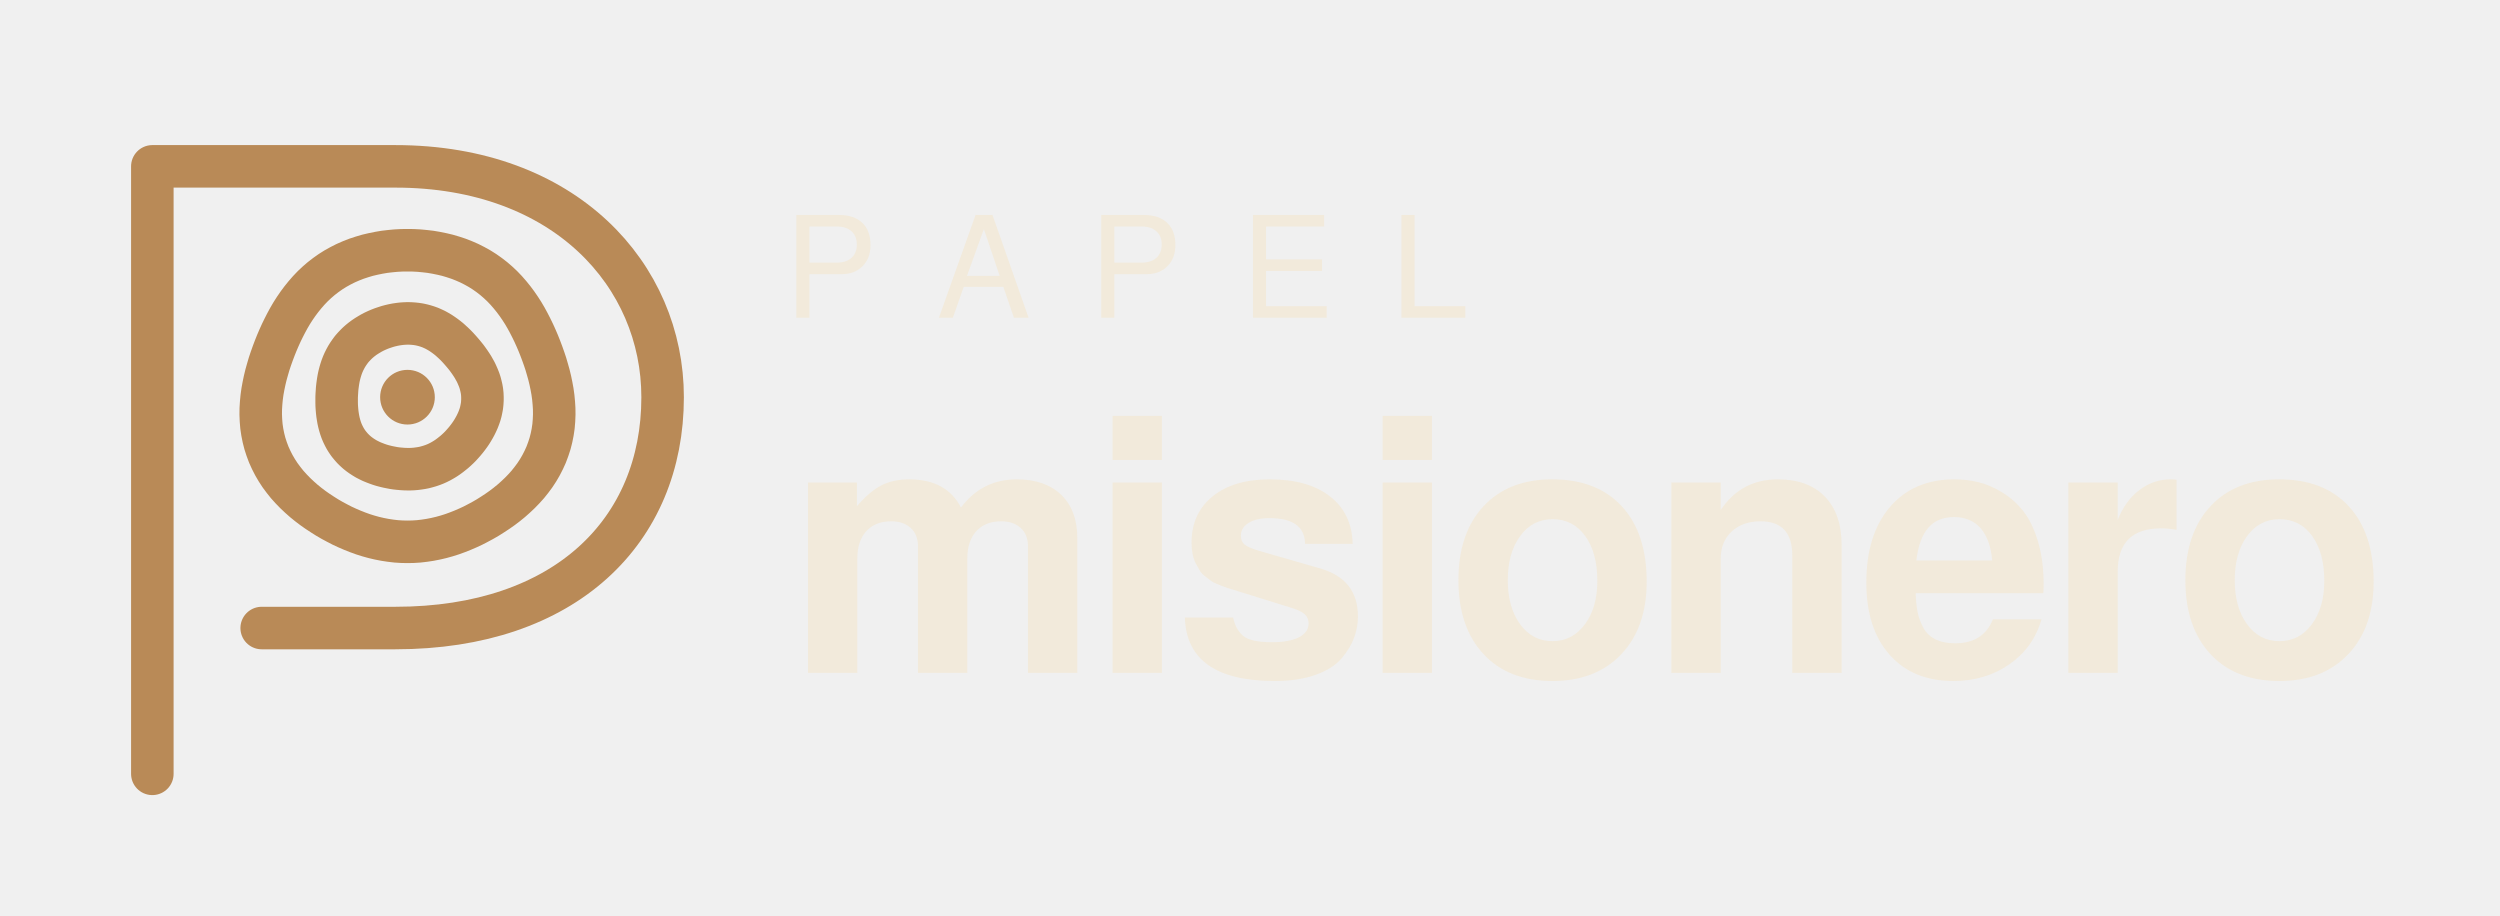
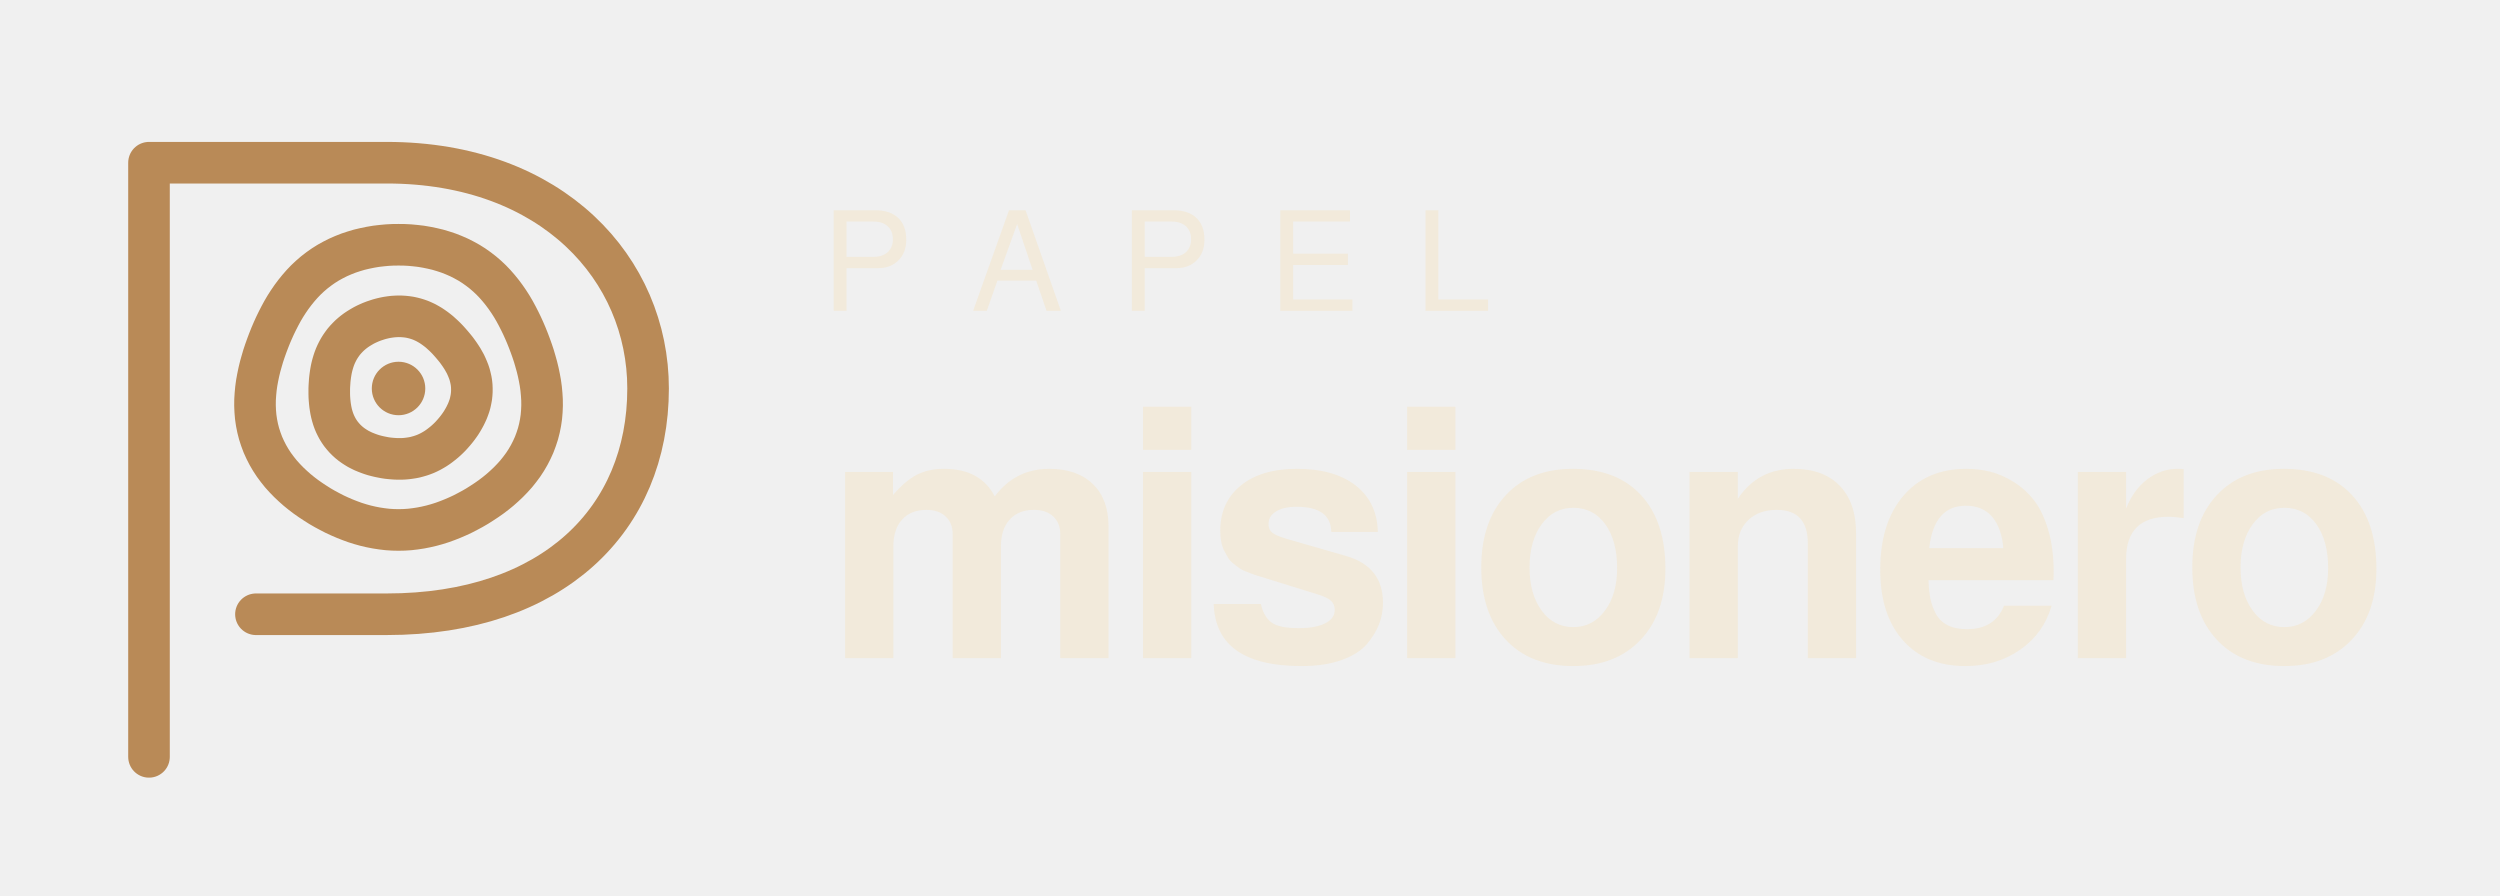
- <svg xmlns="http://www.w3.org/2000/svg" viewBox="0 0 535 196" width="535" height="196">
+ <svg xmlns="http://www.w3.org/2000/svg" viewBox="0 0 547 196" width="547" height="196">
  <g transform="translate(4 20) scale(1.3)">
    <mask id="iN3B98A57" maskUnits="userSpaceOnUse" x="0" y="0" width="120" height="120">
      <g fill="#fff" stroke="#fff">
        <path d="M22 112 V12 H62 C90 12 106 30 106 50 C106 72 90 88 62 88 H40" fill="none" stroke-width="7" stroke-linecap="round" stroke-linejoin="round" />
        <path d="M88.00 50.00 L88.09 50.95 L88.15 51.90 L88.16 52.86 L88.12 53.82 L88.04 54.78 L87.90 55.74 L87.71 56.69 L87.47 57.63 L87.17 58.55 L86.83 59.46 L86.43 60.34 L85.99 61.20 L85.50 62.04 L84.97 62.85 L84.39 63.63 L83.79 64.38 L83.15 65.09 L82.48 65.78 L81.78 66.44 L81.07 67.07 L80.33 67.67 L79.58 68.24 L78.81 68.78 L78.02 69.30 L77.23 69.80 L76.42 70.27 L75.60 70.71 L74.77 71.14 L73.93 71.53 L73.07 71.90 L72.21 72.24 L71.33 72.56 L70.44 72.84 L69.54 73.09 L68.64 73.30 L67.72 73.48 L66.80 73.62 L65.87 73.73 L64.93 73.79 L64.00 73.81 L63.07 73.79 L62.13 73.73 L61.20 73.62 L60.28 73.48 L59.36 73.30 L58.46 73.09 L57.56 72.84 L56.67 72.56 L55.79 72.24 L54.93 71.90 L54.07 71.53 L53.23 71.14 L52.40 70.71 L51.58 70.27 L50.77 69.80 L49.98 69.30 L49.19 68.78 L48.42 68.24 L47.67 67.67 L46.93 67.07 L46.22 66.44 L45.52 65.78 L44.85 65.09 L44.21 64.38 L43.61 63.63 L43.03 62.85 L42.50 62.04 L42.01 61.20 L41.57 60.34 L41.17 59.46 L40.83 58.55 L40.53 57.63 L40.29 56.69 L40.10 55.74 L39.96 54.78 L39.88 53.82 L39.84 52.86 L39.85 51.90 L39.91 50.95 L40.00 50.00 L40.13 49.06 L40.30 48.13 L40.49 47.22 L40.71 46.31 L40.96 45.42 L41.22 44.53 L41.51 43.66 L41.82 42.79 L42.14 41.94 L42.48 41.09 L42.84 40.25 L43.22 39.41 L43.62 38.59 L44.04 37.77 L44.48 36.96 L44.95 36.16 L45.45 35.38 L45.98 34.61 L46.54 33.86 L47.13 33.13 L47.75 32.42 L48.40 31.74 L49.09 31.09 L49.81 30.47 L50.56 29.89 L51.34 29.34 L52.15 28.83 L52.98 28.37 L53.83 27.94 L54.70 27.56 L55.59 27.21 L56.50 26.91 L57.41 26.64 L58.34 26.42 L59.27 26.23 L60.21 26.07 L61.15 25.96 L62.10 25.87 L63.05 25.82 L64.00 25.81 L64.95 25.82 L65.90 25.87 L66.85 25.96 L67.79 26.07 L68.73 26.23 L69.66 26.42 L70.59 26.64 L71.50 26.91 L72.41 27.21 L73.30 27.56 L74.17 27.94 L75.02 28.37 L75.85 28.83 L76.66 29.34 L77.44 29.89 L78.19 30.47 L78.91 31.09 L79.60 31.74 L80.25 32.42 L80.87 33.13 L81.46 33.86 L82.02 34.61 L82.55 35.38 L83.05 36.16 L83.52 36.96 L83.96 37.77 L84.38 38.59 L84.78 39.41 L85.16 40.25 L85.52 41.09 L85.86 41.94 L86.18 42.79 L86.49 43.66 L86.78 44.53 L87.04 45.42 L87.29 46.31 L87.51 47.22 L87.70 48.13 L87.87 49.06 Z" fill="none" stroke-width="7" stroke-linecap="round" stroke-linejoin="round" />
        <path d="M76.34 50.00 L76.34 50.48 L76.31 50.97 L76.26 51.45 L76.17 51.93 L76.07 52.40 L75.94 52.87 L75.78 53.32 L75.61 53.77 L75.41 54.21 L75.20 54.64 L74.97 55.06 L74.73 55.47 L74.48 55.87 L74.21 56.26 L73.93 56.64 L73.64 57.01 L73.34 57.37 L73.03 57.72 L72.72 58.06 L72.39 58.39 L72.05 58.71 L71.70 59.02 L71.34 59.31 L70.97 59.60 L70.60 59.87 L70.21 60.13 L69.81 60.37 L69.40 60.60 L68.98 60.81 L68.56 61.00 L68.12 61.17 L67.68 61.32 L67.23 61.45 L66.78 61.57 L66.32 61.66 L65.86 61.73 L65.40 61.79 L64.93 61.83 L64.47 61.85 L64.00 61.85 L63.53 61.84 L63.07 61.81 L62.61 61.77 L62.14 61.72 L61.68 61.65 L61.22 61.56 L60.77 61.47 L60.31 61.36 L59.85 61.24 L59.40 61.10 L58.95 60.94 L58.51 60.77 L58.07 60.59 L57.64 60.38 L57.21 60.16 L56.80 59.91 L56.40 59.65 L56.00 59.36 L55.63 59.06 L55.27 58.73 L54.93 58.39 L54.61 58.02 L54.30 57.64 L54.03 57.25 L53.77 56.84 L53.54 56.41 L53.33 55.98 L53.14 55.53 L52.98 55.08 L52.84 54.62 L52.72 54.16 L52.62 53.70 L52.54 53.23 L52.47 52.77 L52.42 52.30 L52.38 51.84 L52.35 51.38 L52.34 50.92 L52.34 50.46 L52.34 50.00 L52.36 49.54 L52.39 49.09 L52.42 48.63 L52.47 48.17 L52.53 47.72 L52.60 47.26 L52.68 46.81 L52.78 46.36 L52.90 45.90 L53.03 45.46 L53.18 45.01 L53.35 44.57 L53.54 44.14 L53.75 43.72 L53.98 43.30 L54.23 42.90 L54.50 42.51 L54.78 42.13 L55.09 41.77 L55.42 41.42 L55.76 41.08 L56.11 40.77 L56.48 40.47 L56.87 40.18 L57.26 39.92 L57.67 39.67 L58.08 39.43 L58.50 39.21 L58.93 39.01 L59.37 38.82 L59.81 38.65 L60.26 38.50 L60.72 38.35 L61.17 38.23 L61.64 38.12 L62.10 38.03 L62.57 37.96 L63.05 37.90 L63.52 37.87 L64.00 37.85 L64.48 37.86 L64.95 37.89 L65.43 37.94 L65.90 38.01 L66.37 38.11 L66.83 38.23 L67.28 38.37 L67.73 38.53 L68.16 38.72 L68.59 38.92 L69.00 39.15 L69.41 39.39 L69.80 39.65 L70.18 39.92 L70.55 40.20 L70.91 40.49 L71.25 40.80 L71.59 41.11 L71.92 41.43 L72.24 41.76 L72.55 42.10 L72.85 42.44 L73.15 42.79 L73.44 43.14 L73.73 43.50 L74.00 43.87 L74.27 44.25 L74.53 44.64 L74.78 45.03 L75.01 45.44 L75.24 45.85 L75.44 46.28 L75.63 46.72 L75.81 47.17 L75.96 47.62 L76.08 48.09 L76.19 48.56 L76.27 49.03 L76.32 49.52 Z" fill="none" stroke-width="7" stroke-linecap="round" stroke-linejoin="round" />
        <circle cx="64" cy="50" r="4" />
      </g>
      <g fill="#000" stroke="#000" />
    </mask>
    <rect width="120" height="120" fill="#B98A57" mask="url(#iN3B98A57)" />
  </g>
-   <path d="M186.288 46.458Q186.288 49.265 184.583 50.97Q182.878 52.675 180.132 52.675H173.221V62.0H170.414V40.0H179.498Q182.757 40.0 184.523 41.675Q186.288 43.35 186.288 46.458ZM173.221 50.2H179.075Q181.097 50.2 182.229 49.174Q183.361 48.148 183.361 46.337Q183.361 44.527 182.229 43.501Q181.097 42.475 179.075 42.475H173.221Z M214.716 55.391H206.236L203.912 62.0H200.925L208.771 40.0H212.392L220.118 62.0H216.979ZM213.931 53.037 210.551 43.018 206.93 53.037Z M251.534 46.458Q251.534 49.265 249.829 50.97Q248.123 52.675 245.377 52.675H238.466V62.0H235.66V40.0H244.743Q248.003 40.0 249.768 41.675Q251.534 43.35 251.534 46.458ZM238.466 50.2H244.321Q246.343 50.2 247.475 49.174Q248.606 48.148 248.606 46.337Q248.606 44.527 247.475 43.501Q246.343 42.475 244.321 42.475H238.466Z M270.938 51.981V59.525H283.915V62.0H268.132V40.0H283.372V42.475H270.938V49.506H282.919V51.981Z M302.716 40.0V59.525H313.58V62.0H299.909V40.0Z M172.904 97.259H183.391V102.314Q186.032 99.221 188.559 97.901Q191.086 96.58 194.557 96.58Q202.554 96.58 205.647 102.616Q210.174 96.58 217.568 96.58Q223.679 96.58 227.112 99.9Q230.545 103.219 230.545 109.18V138.0H219.982V110.84Q219.982 108.425 218.436 106.992Q216.889 105.558 214.248 105.558Q210.853 105.558 208.929 107.671Q207.005 109.783 207.005 113.556V138.0H196.443V110.84Q196.443 108.425 194.896 106.992Q193.35 105.558 190.709 105.558Q187.314 105.558 185.39 107.671Q183.466 109.783 183.466 113.556V138.0H172.904Z M248.652 97.259V138.0H238.089V97.259ZM248.652 83.0V92.431H238.089V83.0Z M263.892 126.155Q264.42 128.72 266.042 130.078Q267.664 131.436 272.191 131.436Q275.888 131.436 277.962 130.38Q280.037 129.324 280.037 127.438Q280.037 126.23 279.245 125.476Q278.453 124.722 276.491 124.118L263.892 120.195Q263.816 120.195 262.986 119.931Q262.156 119.667 261.817 119.516Q261.477 119.365 260.572 119.025Q259.667 118.686 259.176 118.309Q258.686 117.931 257.931 117.366Q257.177 116.8 256.762 116.121Q256.347 115.442 255.894 114.574Q255.442 113.706 255.215 112.575Q254.989 111.443 254.989 110.16Q254.989 103.898 259.478 100.239Q263.967 96.58 271.738 96.58Q279.962 96.58 284.639 100.239Q289.317 103.898 289.468 110.387H279.283Q279.207 104.879 271.663 104.879Q268.871 104.879 267.211 105.898Q265.551 106.916 265.551 108.652Q265.551 109.859 266.306 110.5Q267.06 111.141 269.248 111.82L282.602 115.668Q290.599 118.007 290.599 125.929Q290.599 128.267 289.77 130.493Q288.94 132.719 287.091 134.907Q285.243 137.095 281.546 138.415Q277.849 139.735 272.794 139.735Q254.008 139.735 253.556 126.155Z M306.443 97.259V138.0H295.881V97.259ZM306.443 83.0V92.431H295.881V83.0Z M332.17 96.58Q341.752 96.58 347.071 102.352Q352.39 108.123 352.39 118.46Q352.39 128.267 346.957 134.001Q341.525 139.735 332.246 139.735Q322.815 139.735 317.458 133.964Q312.102 128.192 312.102 118.158Q312.102 108.123 317.458 102.352Q322.815 96.58 332.17 96.58ZM332.246 105.106Q327.945 105.106 325.305 108.727Q322.664 112.348 322.664 118.158Q322.664 123.967 325.305 127.588Q327.945 131.21 332.246 131.21Q336.471 131.21 339.149 127.626Q341.827 124.043 341.827 118.309Q341.827 112.273 339.224 108.689Q336.621 105.106 332.246 105.106Z M357.671 97.259H368.233V103.144Q372.609 96.58 380.455 96.58Q386.944 96.58 390.527 100.277Q394.111 103.974 394.111 110.689V138.0H383.549V112.877Q383.549 105.558 376.759 105.558Q372.911 105.558 370.572 107.746Q368.233 109.934 368.233 113.556V138.0H357.671Z M418.254 96.58Q420.894 96.58 423.384 97.184Q425.874 97.787 428.477 99.372Q431.08 100.956 433.003 103.408Q434.927 105.86 436.134 109.896Q437.342 113.933 437.342 119.139Q437.342 120.044 437.266 120.949H409.955Q410.03 123.288 410.37 124.986Q410.709 126.683 411.577 128.305Q412.444 129.927 414.142 130.795Q415.84 131.663 418.405 131.663Q424.44 131.663 426.477 126.532H436.889Q435.154 132.568 430.023 136.152Q424.893 139.735 418.027 139.735Q409.351 139.735 404.372 134.115Q399.392 128.494 399.392 118.686Q399.392 108.425 404.447 102.503Q409.502 96.58 418.254 96.58ZM426.326 113.933Q425.949 109.481 423.874 107.067Q421.8 104.653 418.103 104.653Q411.162 104.653 410.106 113.933Z M442.623 97.259H453.185V105.257Q454.845 101.107 457.863 98.844Q460.881 96.58 464.502 96.58Q465.181 96.58 465.785 96.656V107.369Q463.898 107.067 462.465 107.067Q453.185 107.067 453.185 116.347V138.0H442.623Z M487.739 96.58Q497.321 96.58 502.64 102.352Q507.959 108.123 507.959 118.46Q507.959 128.267 502.527 134.001Q497.095 139.735 487.815 139.735Q478.384 139.735 473.027 133.964Q467.671 128.192 467.671 118.158Q467.671 108.123 473.027 102.352Q478.384 96.58 487.739 96.58ZM487.815 105.106Q483.514 105.106 480.874 108.727Q478.233 112.348 478.233 118.158Q478.233 123.967 480.874 127.588Q483.514 131.21 487.815 131.21Q492.04 131.21 494.718 127.626Q497.396 124.043 497.396 118.309Q497.396 112.273 494.794 108.689Q492.191 105.106 487.815 105.106Z" fill="#F2EADB" transform="translate(0 6)" />
+   <path d="M198.288 46.458Q198.288 49.265 196.583 50.97Q194.878 52.675 192.132 52.675H185.221V62.0H182.414V40.0H191.498Q194.757 40.0 196.523 41.675Q198.288 43.35 198.288 46.458ZM185.221 50.2H191.075Q193.097 50.2 194.229 49.174Q195.361 48.148 195.361 46.337Q195.361 44.527 194.229 43.501Q193.097 42.475 191.075 42.475H185.221Z M226.716 55.391H218.236L215.912 62.0H212.925L220.771 40.0H224.392L232.118 62.0H228.979ZM225.931 53.037 222.551 43.018 218.93 53.037Z M263.534 46.458Q263.534 49.265 261.829 50.97Q260.123 52.675 257.377 52.675H250.466V62.0H247.66V40.0H256.743Q260.003 40.0 261.768 41.675Q263.534 43.35 263.534 46.458ZM250.466 50.2H256.321Q258.343 50.2 259.475 49.174Q260.606 48.148 260.606 46.337Q260.606 44.527 259.475 43.501Q258.343 42.475 256.321 42.475H250.466Z M282.938 51.981V59.525H295.915V62.0H280.132V40.0H295.372V42.475H282.938V49.506H294.919V51.981Z M314.716 40.0V59.525H325.58V62.0H311.909V40.0Z M184.904 97.259H195.391V102.314Q198.032 99.221 200.559 97.901Q203.086 96.58 206.557 96.58Q214.554 96.58 217.647 102.616Q222.174 96.58 229.568 96.58Q235.679 96.58 239.112 99.9Q242.545 103.219 242.545 109.18V138.0H231.982V110.84Q231.982 108.425 230.436 106.992Q228.889 105.558 226.248 105.558Q222.853 105.558 220.929 107.671Q219.005 109.783 219.005 113.556V138.0H208.443V110.84Q208.443 108.425 206.896 106.992Q205.35 105.558 202.709 105.558Q199.314 105.558 197.39 107.671Q195.466 109.783 195.466 113.556V138.0H184.904Z M260.652 97.259V138.0H250.089V97.259ZM260.652 83.0V92.431H250.089V83.0Z M275.892 126.155Q276.42 128.72 278.042 130.078Q279.664 131.436 284.191 131.436Q287.888 131.436 289.962 130.38Q292.037 129.324 292.037 127.438Q292.037 126.23 291.245 125.476Q290.453 124.722 288.491 124.118L275.892 120.195Q275.816 120.195 274.986 119.931Q274.156 119.667 273.817 119.516Q273.477 119.365 272.572 119.025Q271.667 118.686 271.176 118.309Q270.686 117.931 269.931 117.366Q269.177 116.8 268.762 116.121Q268.347 115.442 267.894 114.574Q267.442 113.706 267.215 112.575Q266.989 111.443 266.989 110.16Q266.989 103.898 271.478 100.239Q275.967 96.58 283.738 96.58Q291.962 96.58 296.639 100.239Q301.317 103.898 301.468 110.387H291.283Q291.207 104.879 283.663 104.879Q280.871 104.879 279.211 105.898Q277.551 106.916 277.551 108.652Q277.551 109.859 278.306 110.5Q279.06 111.141 281.248 111.82L294.602 115.668Q302.599 118.007 302.599 125.929Q302.599 128.267 301.77 130.493Q300.94 132.719 299.091 134.907Q297.243 137.095 293.546 138.415Q289.849 139.735 284.794 139.735Q266.008 139.735 265.556 126.155Z M318.443 97.259V138.0H307.881V97.259ZM318.443 83.0V92.431H307.881V83.0Z M344.17 96.58Q353.752 96.58 359.071 102.352Q364.39 108.123 364.39 118.46Q364.39 128.267 358.957 134.001Q353.525 139.735 344.246 139.735Q334.815 139.735 329.458 133.964Q324.102 128.192 324.102 118.158Q324.102 108.123 329.458 102.352Q334.815 96.58 344.17 96.58ZM344.246 105.106Q339.945 105.106 337.305 108.727Q334.664 112.348 334.664 118.158Q334.664 123.967 337.305 127.588Q339.945 131.21 344.246 131.21Q348.471 131.21 351.149 127.626Q353.827 124.043 353.827 118.309Q353.827 112.273 351.224 108.689Q348.621 105.106 344.246 105.106Z M369.671 97.259H380.233V103.144Q384.609 96.58 392.455 96.58Q398.944 96.58 402.527 100.277Q406.111 103.974 406.111 110.689V138.0H395.549V112.877Q395.549 105.558 388.759 105.558Q384.911 105.558 382.572 107.746Q380.233 109.934 380.233 113.556V138.0H369.671Z M430.254 96.58Q432.894 96.58 435.384 97.184Q437.874 97.787 440.477 99.372Q443.08 100.956 445.003 103.408Q446.927 105.86 448.134 109.896Q449.342 113.933 449.342 119.139Q449.342 120.044 449.266 120.949H421.955Q422.03 123.288 422.37 124.986Q422.709 126.683 423.577 128.305Q424.444 129.927 426.142 130.795Q427.84 131.663 430.405 131.663Q436.44 131.663 438.477 126.532H448.889Q447.154 132.568 442.023 136.152Q436.893 139.735 430.027 139.735Q421.351 139.735 416.372 134.115Q411.392 128.494 411.392 118.686Q411.392 108.425 416.447 102.503Q421.502 96.58 430.254 96.58ZM438.326 113.933Q437.949 109.481 435.874 107.067Q433.8 104.653 430.103 104.653Q423.162 104.653 422.106 113.933Z M454.623 97.259H465.185V105.257Q466.845 101.107 469.863 98.844Q472.881 96.58 476.502 96.58Q477.181 96.58 477.785 96.656V107.369Q475.898 107.067 474.465 107.067Q465.185 107.067 465.185 116.347V138.0H454.623Z M499.739 96.58Q509.321 96.58 514.64 102.352Q519.959 108.123 519.959 118.46Q519.959 128.267 514.527 134.001Q509.095 139.735 499.815 139.735Q490.384 139.735 485.027 133.964Q479.671 128.192 479.671 118.158Q479.671 108.123 485.027 102.352Q490.384 96.58 499.739 96.58ZM499.815 105.106Q495.514 105.106 492.874 108.727Q490.233 112.348 490.233 118.158Q490.233 123.967 492.874 127.588Q495.514 131.21 499.815 131.21Q504.04 131.21 506.718 127.626Q509.396 124.043 509.396 118.309Q509.396 112.273 506.794 108.689Q504.191 105.106 499.815 105.106Z" fill="#F2EADB" transform="translate(0 6)" />
</svg>
